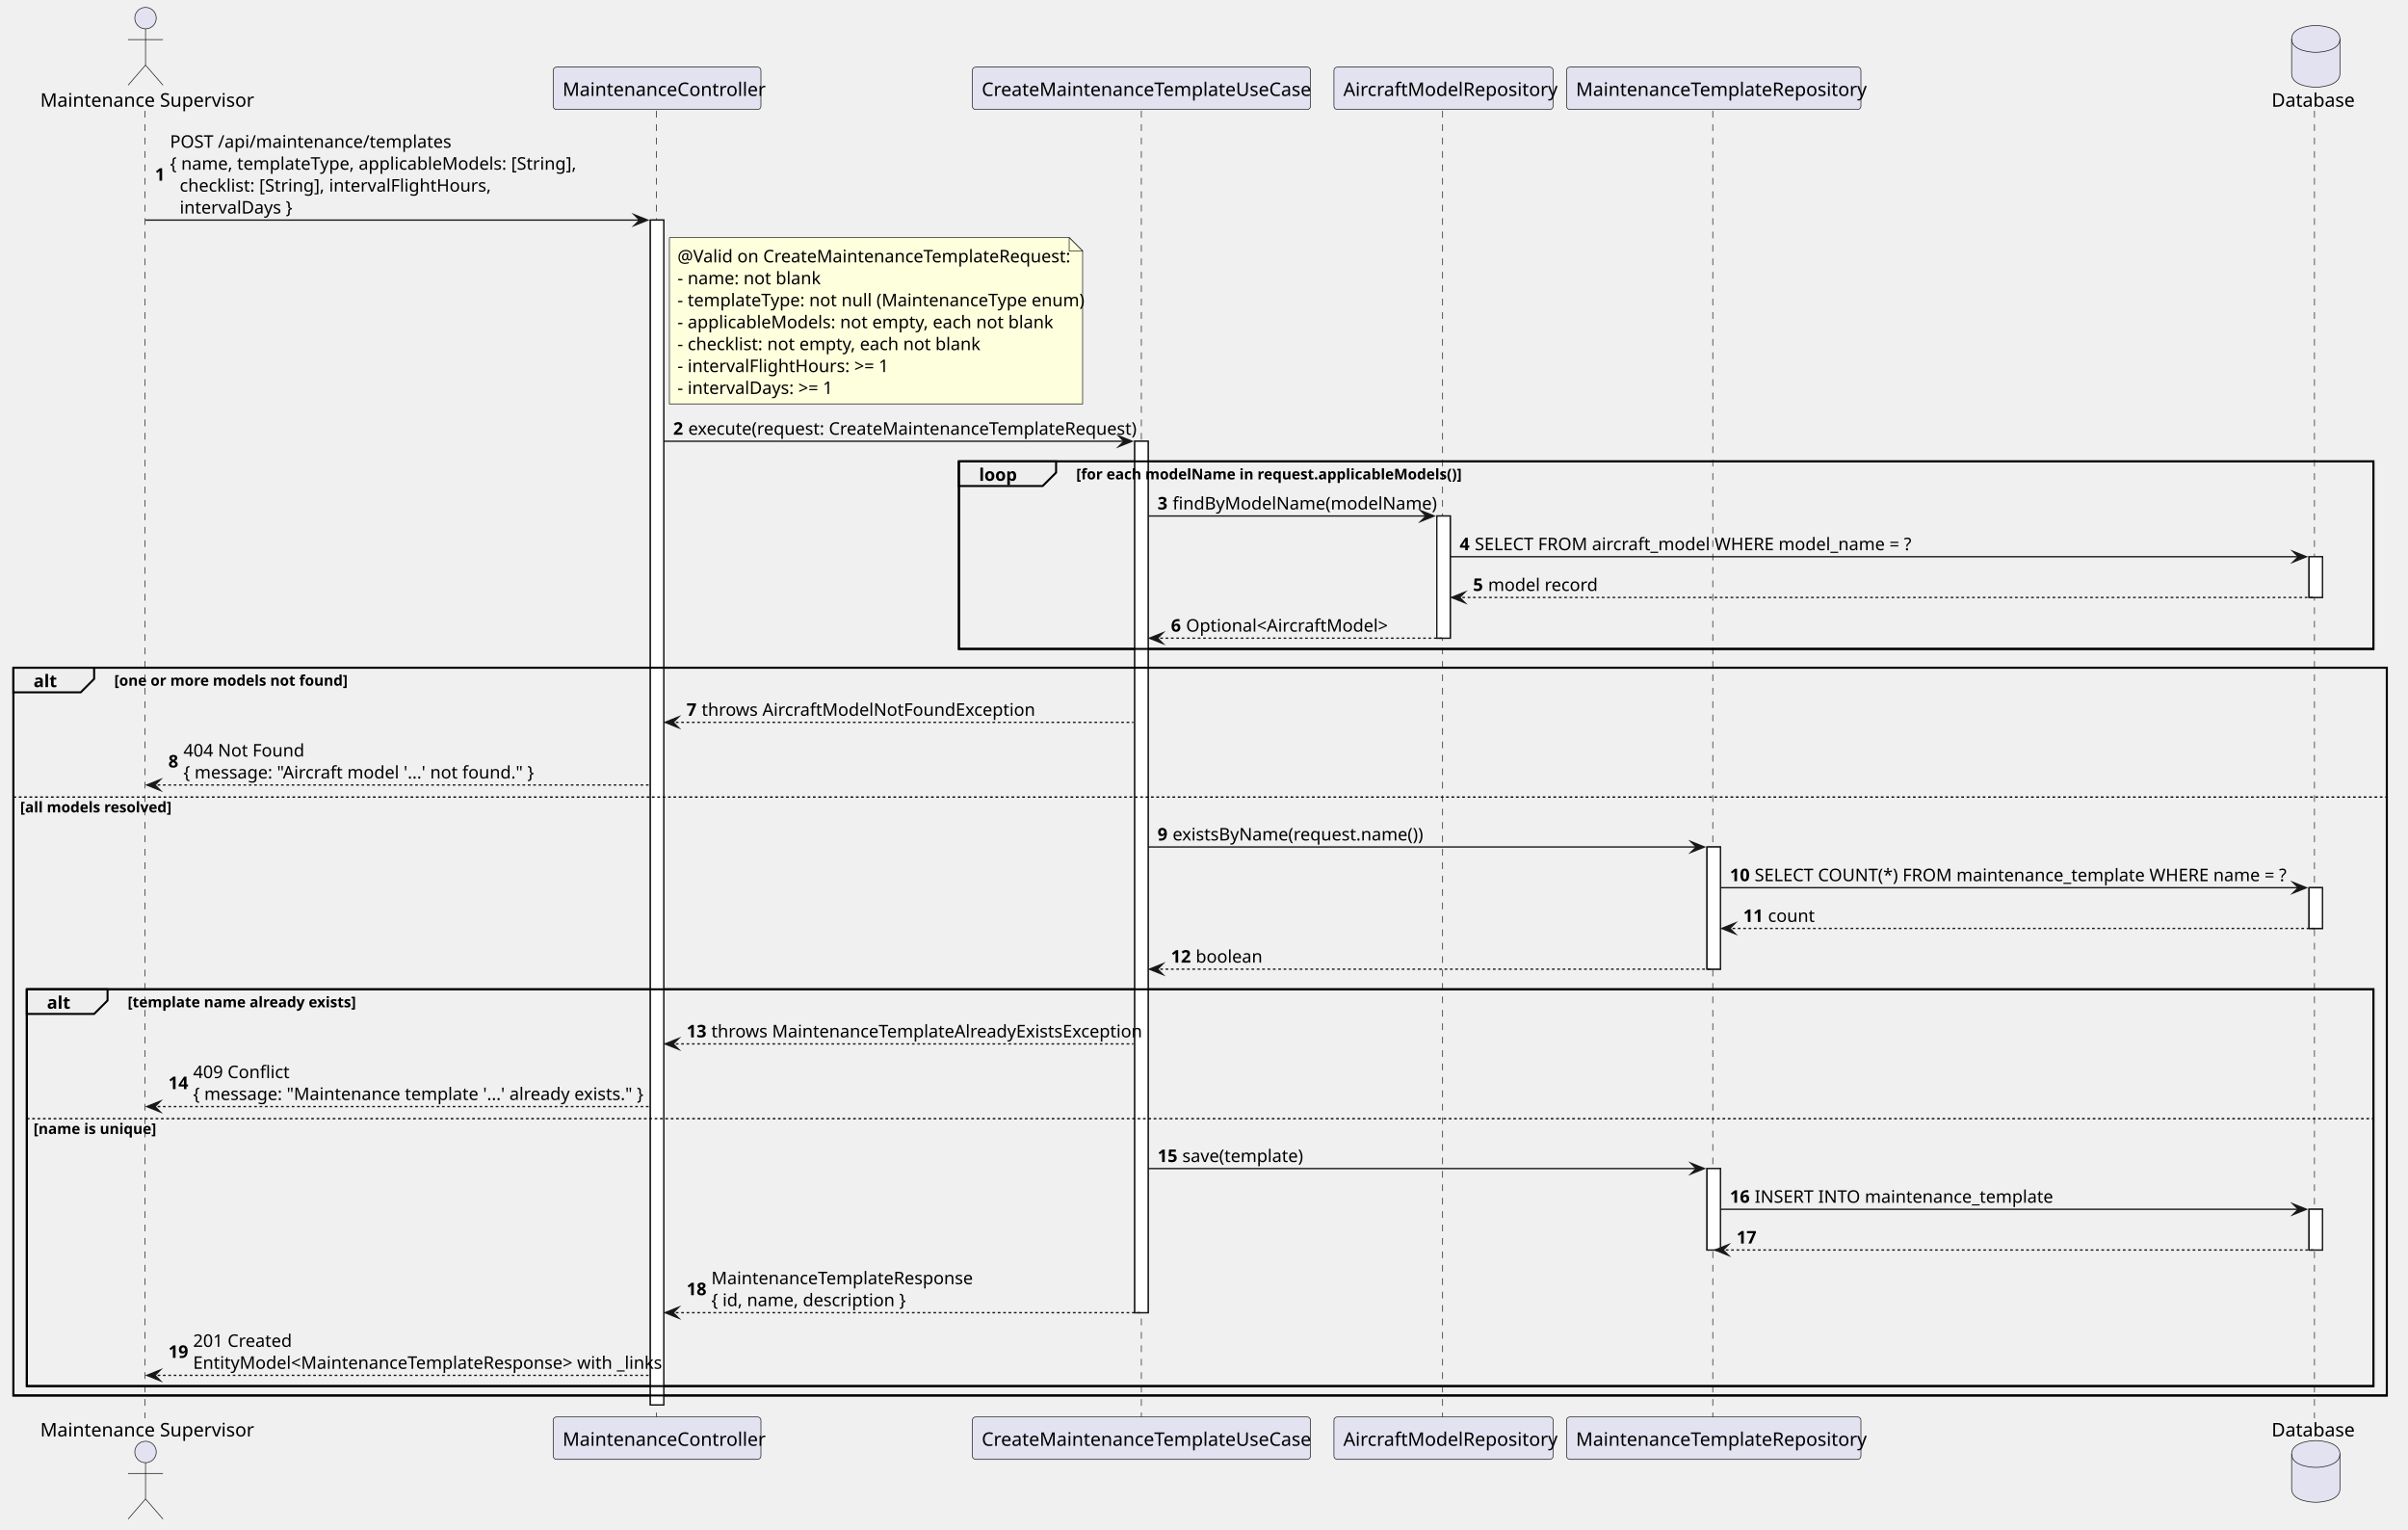
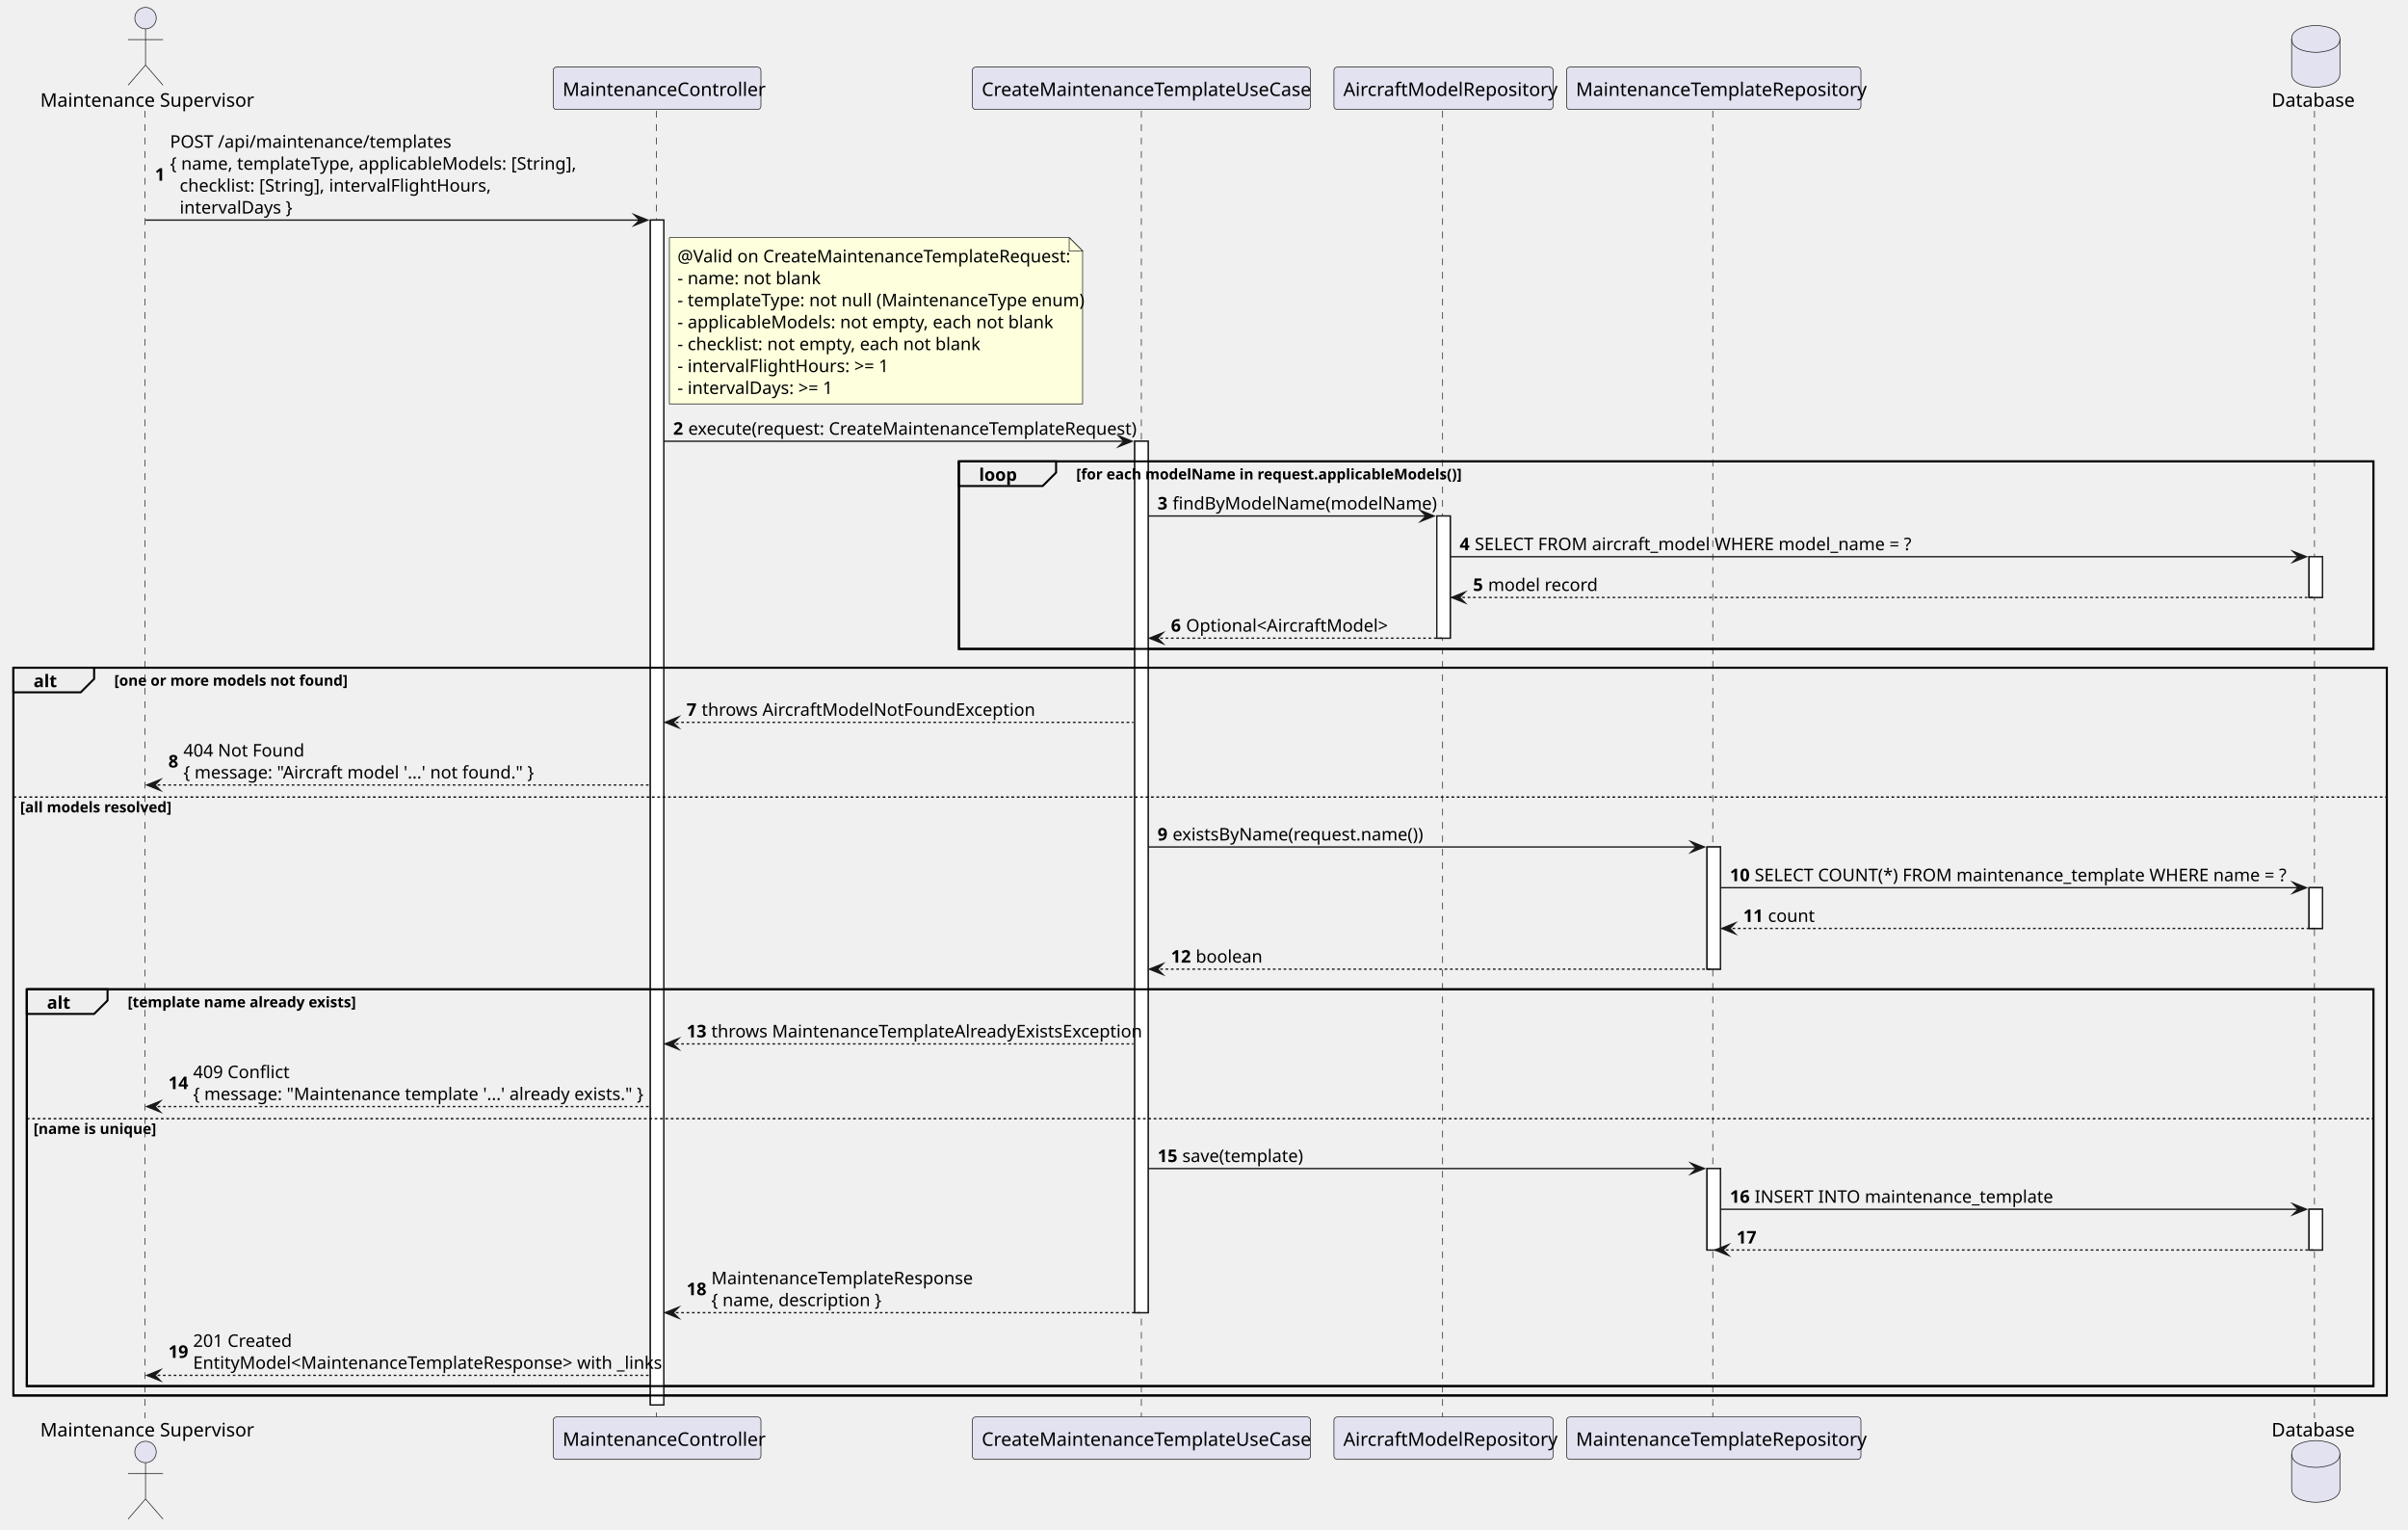
<svg xmlns="http://www.w3.org/2000/svg" contentStyleType="text/css" data-diagram-type="SEQUENCE" height="1140px" preserveAspectRatio="none" style="width:1795px;height:1140px;background:#FFFFFF;" version="1.1" viewBox="0 0 1795 1140" width="1795px" zoomAndPan="magnify">
  <defs />
  <g>
    <g>
      <rect fill="#FFFFFF" height="882.922" style="stroke:#181818;stroke-width:1;" width="10" x="484.794" y="164.016" />
    </g>
    <g>
      <rect fill="#FFFFFF" height="649.406" style="stroke:#181818;stroke-width:1;" width="10" x="845.867" y="328.828" />
    </g>
    <g>
      <rect fill="#FFFFFF" height="91.055" style="stroke:#181818;stroke-width:1;" width="10" x="1071.055" y="384.531" />
    </g>
    <g>
      <rect fill="#FFFFFF" height="91.055" style="stroke:#181818;stroke-width:1;" width="10" x="1272.468" y="631.18" />
    </g>
    <g>
      <rect fill="#FFFFFF" height="60.703" style="stroke:#181818;stroke-width:1;" width="10" x="1272.468" y="870.828" />
    </g>
    <g>
      <rect fill="#FFFFFF" height="30.352" style="stroke:#181818;stroke-width:1;" width="10" x="1721.246" y="414.883" />
    </g>
    <g>
      <rect fill="#FFFFFF" height="30.352" style="stroke:#181818;stroke-width:1;" width="10" x="1721.246" y="661.531" />
    </g>
    <g>
      <rect fill="#FFFFFF" height="30.352" style="stroke:#181818;stroke-width:1;" width="10" x="1721.246" y="901.18" />
    </g>
    <rect fill="none" height="139.758" style="stroke:#000000;stroke-width:1.5;" width="1054.406" x="714.805" y="343.828" />
    <rect fill="none" height="542.352" style="stroke:#000000;stroke-width:1.5;" width="1769.211" x="10" y="497.586" />
    <rect fill="none" height="295.703" style="stroke:#000000;stroke-width:1.5;" width="1749.211" x="20" y="737.234" />
    <g class="participant-lifeline" data-entity-uid="part1" data-qualified-name="MS" data-source-line="2" id="part1-lifeline">
      <g>
        <rect fill="#000000" fill-opacity="0" height="974.328" width="8" x="104.486" y="82.609" />
        <line style="stroke:#181818;stroke-width:0.5;stroke-dasharray:5,5;" x1="108" x2="108" y1="82.609" y2="1056.938" />
      </g>
    </g>
    <g class="participant-lifeline" data-entity-uid="part2" data-qualified-name="Ctrl" data-source-line="3" id="part2-lifeline">
      <g>
        <rect fill="#000000" fill-opacity="0" height="974.328" width="8" x="485.794" y="82.609" />
        <line style="stroke:#181818;stroke-width:0.5;stroke-dasharray:5,5;" x1="489.367" x2="489.367" y1="82.609" y2="1056.938" />
      </g>
    </g>
    <g class="participant-lifeline" data-entity-uid="part3" data-qualified-name="UC" data-source-line="4" id="part3-lifeline">
      <g>
        <rect fill="#000000" fill-opacity="0" height="974.328" width="8" x="846.867" y="82.609" />
        <line style="stroke:#181818;stroke-width:0.5;stroke-dasharray:5,5;" x1="850.805" x2="850.805" y1="82.609" y2="1056.938" />
      </g>
    </g>
    <g class="participant-lifeline" data-entity-uid="part4" data-qualified-name="ModelRepo" data-source-line="5" id="part4-lifeline">
      <g>
        <rect fill="#000000" fill-opacity="0" height="974.328" width="8" x="1072.055" y="82.609" />
        <line style="stroke:#181818;stroke-width:0.5;stroke-dasharray:5,5;" x1="1075.362" x2="1075.362" y1="82.609" y2="1056.938" />
      </g>
    </g>
    <g class="participant-lifeline" data-entity-uid="part5" data-qualified-name="Repo" data-source-line="6" id="part5-lifeline">
      <g>
        <rect fill="#000000" fill-opacity="0" height="974.328" width="8" x="1273.468" y="82.609" />
        <line style="stroke:#181818;stroke-width:0.5;stroke-dasharray:5,5;" x1="1276.748" x2="1276.748" y1="82.609" y2="1056.938" />
      </g>
    </g>
    <g class="participant-lifeline" data-entity-uid="part6" data-qualified-name="DB" data-source-line="7" id="part6-lifeline">
      <g>
        <rect fill="#000000" fill-opacity="0" height="974.328" width="8" x="1722.246" y="82.609" />
        <line style="stroke:#181818;stroke-width:0.5;stroke-dasharray:5,5;" x1="1725.28" x2="1725.28" y1="82.609" y2="1056.938" />
      </g>
    </g>
    <g class="participant participant-head" data-entity-uid="part1" data-qualified-name="MS" data-source-line="2" id="part1-head">
      <text fill="#000000" font-family="sans-serif" font-size="14" lengthAdjust="spacing" textLength="150.972" x="30" y="79.533">Maintenance Supervisor</text>
      <ellipse cx="108.486" cy="13.5" fill="#E2E2F0" rx="8" ry="8" style="stroke:#181818;stroke-width:0.5;" />
      <path d="M108.486,21.5 L108.486,48.5 M95.486,29.5 L121.486,29.5 M108.486,48.5 L95.486,63.5 M108.486,48.5 L121.486,63.5" fill="none" style="stroke:#181818;stroke-width:0.5;" />
    </g>
    <g class="participant participant-tail" data-entity-uid="part1" data-qualified-name="MS" data-source-line="2" id="part1-tail">
      <text fill="#000000" font-family="sans-serif" font-size="14" lengthAdjust="spacing" textLength="150.972" x="30" y="1070.471">Maintenance Supervisor</text>
      <ellipse cx="108.486" cy="1082.047" fill="#E2E2F0" rx="8" ry="8" style="stroke:#181818;stroke-width:0.5;" />
      <path d="M108.486,1090.047 L108.486,1117.047 M95.486,1098.047 L121.486,1098.047 M108.486,1117.047 L95.486,1132.047 M108.486,1117.047 L121.486,1132.047" fill="none" style="stroke:#181818;stroke-width:0.5;" />
    </g>
    <g class="participant participant-head" data-entity-uid="part2" data-qualified-name="Ctrl" data-source-line="3" id="part2-head">
      <rect fill="#E2E2F0" height="31.609" rx="2.5" ry="2.5" style="stroke:#181818;stroke-width:0.5;" width="154.855" x="412.367" y="50" />
      <text fill="#000000" font-family="sans-serif" font-size="14" lengthAdjust="spacing" textLength="140.855" x="419.367" y="71.533">MaintenanceController</text>
    </g>
    <g class="participant participant-tail" data-entity-uid="part2" data-qualified-name="Ctrl" data-source-line="3" id="part2-tail">
      <rect fill="#E2E2F0" height="31.609" rx="2.5" ry="2.5" style="stroke:#181818;stroke-width:0.5;" width="154.855" x="412.367" y="1055.938" />
      <text fill="#000000" font-family="sans-serif" font-size="14" lengthAdjust="spacing" textLength="140.855" x="419.367" y="1077.471">MaintenanceController</text>
    </g>
    <g class="participant participant-head" data-entity-uid="part3" data-qualified-name="UC" data-source-line="4" id="part3-head">
      <rect fill="#E2E2F0" height="31.609" rx="2.5" ry="2.5" style="stroke:#181818;stroke-width:0.5;" width="252.123" x="724.805" y="50" />
      <text fill="#000000" font-family="sans-serif" font-size="14" lengthAdjust="spacing" textLength="238.123" x="731.805" y="71.533">CreateMaintenanceTemplateUseCase</text>
    </g>
    <g class="participant participant-tail" data-entity-uid="part3" data-qualified-name="UC" data-source-line="4" id="part3-tail">
      <rect fill="#E2E2F0" height="31.609" rx="2.5" ry="2.5" style="stroke:#181818;stroke-width:0.5;" width="252.123" x="724.805" y="1055.938" />
      <text fill="#000000" font-family="sans-serif" font-size="14" lengthAdjust="spacing" textLength="238.123" x="731.805" y="1077.471">CreateMaintenanceTemplateUseCase</text>
    </g>
    <g class="participant participant-head" data-entity-uid="part4" data-qualified-name="ModelRepo" data-source-line="5" id="part4-head">
      <rect fill="#E2E2F0" height="31.609" rx="2.5" ry="2.5" style="stroke:#181818;stroke-width:0.5;" width="163.386" x="994.362" y="50" />
      <text fill="#000000" font-family="sans-serif" font-size="14" lengthAdjust="spacing" textLength="149.386" x="1001.362" y="71.533">AircraftModelRepository</text>
    </g>
    <g class="participant participant-tail" data-entity-uid="part4" data-qualified-name="ModelRepo" data-source-line="5" id="part4-tail">
      <rect fill="#E2E2F0" height="31.609" rx="2.5" ry="2.5" style="stroke:#181818;stroke-width:0.5;" width="163.386" x="994.362" y="1055.938" />
      <text fill="#000000" font-family="sans-serif" font-size="14" lengthAdjust="spacing" textLength="149.386" x="1001.362" y="1077.471">AircraftModelRepository</text>
    </g>
    <g class="participant participant-head" data-entity-uid="part5" data-qualified-name="Repo" data-source-line="6" id="part5-head">
      <rect fill="#E2E2F0" height="31.609" rx="2.5" ry="2.5" style="stroke:#181818;stroke-width:0.5;" width="219.44" x="1167.748" y="50" />
      <text fill="#000000" font-family="sans-serif" font-size="14" lengthAdjust="spacing" textLength="205.44" x="1174.748" y="71.533">MaintenanceTemplateRepository</text>
    </g>
    <g class="participant participant-tail" data-entity-uid="part5" data-qualified-name="Repo" data-source-line="6" id="part5-tail">
      <rect fill="#E2E2F0" height="31.609" rx="2.5" ry="2.5" style="stroke:#181818;stroke-width:0.5;" width="219.44" x="1167.748" y="1055.938" />
      <text fill="#000000" font-family="sans-serif" font-size="14" lengthAdjust="spacing" textLength="205.44" x="1174.748" y="1077.471">MaintenanceTemplateRepository</text>
    </g>
    <g class="participant participant-head" data-entity-uid="part6" data-qualified-name="DB" data-source-line="7" id="part6-head">
      <text fill="#000000" font-family="sans-serif" font-size="14" lengthAdjust="spacing" textLength="59.931" x="1693.28" y="79.533">Database</text>
      <path d="M1708.246,29 C1708.246,19 1726.246,19 1726.246,19 C1726.246,19 1744.246,19 1744.246,29 L1744.246,55 C1744.246,65 1726.246,65 1726.246,65 C1726.246,65 1708.246,65 1708.246,55 L1708.246,29" fill="#E2E2F0" style="stroke:#181818;stroke-width:0.5;" />
      <path d="M1708.246,29 C1708.246,39 1726.246,39 1726.246,39 C1726.246,39 1744.246,39 1744.246,29" fill="none" style="stroke:#181818;stroke-width:0.5;" />
    </g>
    <g class="participant participant-tail" data-entity-uid="part6" data-qualified-name="DB" data-source-line="7" id="part6-tail">
      <text fill="#000000" font-family="sans-serif" font-size="14" lengthAdjust="spacing" textLength="59.931" x="1693.28" y="1070.471">Database</text>
      <path d="M1708.246,1083.547 C1708.246,1073.547 1726.246,1073.547 1726.246,1073.547 C1726.246,1073.547 1744.246,1073.547 1744.246,1083.547 L1744.246,1109.547 C1744.246,1119.547 1726.246,1119.547 1726.246,1119.547 C1726.246,1119.547 1708.246,1119.547 1708.246,1109.547 L1708.246,1083.547" fill="#E2E2F0" style="stroke:#181818;stroke-width:0.5;" />
      <path d="M1708.246,1083.547 C1708.246,1093.547 1726.246,1093.547 1726.246,1093.547 C1726.246,1093.547 1744.246,1093.547 1744.246,1083.547" fill="none" style="stroke:#181818;stroke-width:0.5;" />
    </g>
    <g>
      <rect fill="#FFFFFF" height="882.922" style="stroke:#181818;stroke-width:1;" width="10" x="484.794" y="164.016" />
    </g>
    <g>
      <rect fill="#FFFFFF" height="649.406" style="stroke:#181818;stroke-width:1;" width="10" x="845.867" y="328.828" />
    </g>
    <g>
      <rect fill="#FFFFFF" height="91.055" style="stroke:#181818;stroke-width:1;" width="10" x="1071.055" y="384.531" />
    </g>
    <g>
      <rect fill="#FFFFFF" height="91.055" style="stroke:#181818;stroke-width:1;" width="10" x="1272.468" y="631.18" />
    </g>
    <g>
      <rect fill="#FFFFFF" height="60.703" style="stroke:#181818;stroke-width:1;" width="10" x="1272.468" y="870.828" />
    </g>
    <g>
      <rect fill="#FFFFFF" height="30.352" style="stroke:#181818;stroke-width:1;" width="10" x="1721.246" y="414.883" />
    </g>
    <g>
      <rect fill="#FFFFFF" height="30.352" style="stroke:#181818;stroke-width:1;" width="10" x="1721.246" y="661.531" />
    </g>
    <g>
      <rect fill="#FFFFFF" height="30.352" style="stroke:#181818;stroke-width:1;" width="10" x="1721.246" y="901.18" />
    </g>
    <g class="message" data-entity-1="part1" data-entity-2="part2" data-source-line="9" id="msg1">
      <polygon fill="#181818" points="472.794,160.016,482.794,164.016,472.794,168.016,476.794,164.016" style="stroke:#181818;stroke-width:1;stroke-linejoin:miter;stroke-miterlimit:10;" />
      <line style="stroke:#181818;stroke-width:1;" x1="108.486" x2="478.794" y1="164.016" y2="164.016" />
      <text fill="#000000" font-family="sans-serif" font-size="13" font-weight="700" lengthAdjust="spacing" textLength="7.23" x="115.486" y="134.632">1</text>
      <text fill="#000000" font-family="sans-serif" font-size="13" lengthAdjust="spacing" textLength="197.99" x="126.716" y="110.105">POST /api/maintenance/templates</text>
      <text fill="#000000" font-family="sans-serif" font-size="13" lengthAdjust="spacing" textLength="286.152" x="126.716" y="126.456">{ name, templateType, applicableModels: [String],</text>
      <text fill="#000000" font-family="sans-serif" font-size="13" lengthAdjust="spacing" textLength="217.464" x="133.94" y="142.808">checklist: [String], intervalFlightHours,</text>
      <text fill="#000000" font-family="sans-serif" font-size="13" lengthAdjust="spacing" textLength="79.479" x="133.94" y="159.159">intervalDays }</text>
    </g>
    <path d="M499,177.016 L499,301.016 L807,301.016 L807,187.016 L797,177.016 L499,177.016" fill="#FEFFDD" style="stroke:#181818;stroke-width:0.5;" />
    <path d="M797,177.016 L797,187.016 L807,187.016 L797,177.016" fill="#FEFFDD" style="stroke:#181818;stroke-width:0.5;" />
    <text fill="#000000" font-family="sans-serif" font-size="13" lengthAdjust="spacing" textLength="283.467" x="505" y="195.511">@Valid on CreateMaintenanceTemplateRequest:</text>
    <text fill="#000000" font-family="sans-serif" font-size="13" lengthAdjust="spacing" textLength="100.445" x="505" y="211.862">- name: not blank</text>
    <text fill="#000000" font-family="sans-serif" font-size="13" lengthAdjust="spacing" textLength="287.587" x="505" y="228.214">- templateType: not null (MaintenanceType enum)</text>
    <text fill="#000000" font-family="sans-serif" font-size="13" lengthAdjust="spacing" textLength="264.488" x="505" y="244.565">- applicableModels: not empty, each not blank</text>
    <text fill="#000000" font-family="sans-serif" font-size="13" lengthAdjust="spacing" textLength="213.884" x="505" y="260.917">- checklist: not empty, each not blank</text>
    <text fill="#000000" font-family="sans-serif" font-size="13" lengthAdjust="spacing" textLength="149.564" x="505" y="277.269">- intervalFlightHours: &gt;= 1</text>
    <text fill="#000000" font-family="sans-serif" font-size="13" lengthAdjust="spacing" textLength="112.715" x="505" y="293.62">- intervalDays: &gt;= 1</text>
    <g class="message" data-entity-1="part2" data-entity-2="part3" data-source-line="22" id="msg2">
      <polygon fill="#181818" points="833.867,324.828,843.867,328.828,833.867,332.828,837.867,328.828" style="stroke:#181818;stroke-width:1;stroke-linejoin:miter;stroke-miterlimit:10;" />
      <line style="stroke:#181818;stroke-width:1;" x1="494.794" x2="839.867" y1="328.828" y2="328.828" />
      <text fill="#000000" font-family="sans-serif" font-size="13" font-weight="700" lengthAdjust="spacing" textLength="7.23" x="501.794" y="323.972">2</text>
      <text fill="#000000" font-family="sans-serif" font-size="13" lengthAdjust="spacing" textLength="320.842" x="513.024" y="323.972">execute(request: CreateMaintenanceTemplateRequest)</text>
    </g>
    <path d="M714.805,343.828 L787.24,343.828 L787.24,352.18 L777.24,362.18 L714.805,362.18 L714.805,343.828" fill="#EEEEEE" style="stroke:#000000;stroke-width:1.5;" />
    <rect fill="none" height="139.758" style="stroke:#000000;stroke-width:1.5;" width="1054.406" x="714.805" y="343.828" />
    <text fill="#000000" font-family="sans-serif" font-size="13" font-weight="700" lengthAdjust="spacing" textLength="27.435" x="729.805" y="358.323">loop</text>
    <text fill="#000000" font-family="sans-serif" font-size="11" font-weight="700" lengthAdjust="spacing" textLength="273.222" x="802.24" y="357.247">[for each modelName in request.applicableModels()]</text>
    <g class="message" data-entity-1="part3" data-entity-2="part4" data-source-line="26" id="msg3">
      <polygon fill="#181818" points="1059.055,380.531,1069.055,384.531,1059.055,388.531,1063.055,384.531" style="stroke:#181818;stroke-width:1;stroke-linejoin:miter;stroke-miterlimit:10;" />
      <line style="stroke:#181818;stroke-width:1;" x1="855.867" x2="1065.055" y1="384.531" y2="384.531" />
      <text fill="#000000" font-family="sans-serif" font-size="13" font-weight="700" lengthAdjust="spacing" textLength="7.23" x="862.867" y="379.675">3</text>
      <text fill="#000000" font-family="sans-serif" font-size="13" lengthAdjust="spacing" textLength="184.958" x="874.097" y="379.675">findByModelName(modelName)</text>
    </g>
    <g class="message" data-entity-1="part4" data-entity-2="part6" data-source-line="28" id="msg4">
      <polygon fill="#181818" points="1709.246,410.883,1719.246,414.883,1709.246,418.883,1713.246,414.883" style="stroke:#181818;stroke-width:1;stroke-linejoin:miter;stroke-miterlimit:10;" />
      <line style="stroke:#181818;stroke-width:1;" x1="1081.055" x2="1715.246" y1="414.883" y2="414.883" />
      <text fill="#000000" font-family="sans-serif" font-size="13" font-weight="700" lengthAdjust="spacing" textLength="7.23" x="1088.055" y="410.026">4</text>
      <text fill="#000000" font-family="sans-serif" font-size="13" lengthAdjust="spacing" textLength="331.246" x="1099.285" y="410.026">SELECT FROM aircraft_model WHERE model_name = ?</text>
    </g>
    <g class="message" data-entity-1="part6" data-entity-2="part4" data-source-line="30" id="msg5">
      <polygon fill="#181818" points="1092.055,441.234,1082.055,445.234,1092.055,449.234,1088.055,445.234" style="stroke:#181818;stroke-width:1;stroke-linejoin:miter;stroke-miterlimit:10;" />
      <line style="stroke:#181818;stroke-width:1;stroke-dasharray:2,2;" x1="1086.055" x2="1725.246" y1="445.234" y2="445.234" />
      <text fill="#000000" font-family="sans-serif" font-size="13" font-weight="700" lengthAdjust="spacing" textLength="7.23" x="1098.055" y="440.378">5</text>
      <text fill="#000000" font-family="sans-serif" font-size="13" lengthAdjust="spacing" textLength="75.867" x="1109.285" y="440.378">model record</text>
    </g>
    <g class="message" data-entity-1="part4" data-entity-2="part3" data-source-line="32" id="msg6">
      <polygon fill="#181818" points="866.867,471.586,856.867,475.586,866.867,479.586,862.867,475.586" style="stroke:#181818;stroke-width:1;stroke-linejoin:miter;stroke-miterlimit:10;" />
      <line style="stroke:#181818;stroke-width:1;stroke-dasharray:2,2;" x1="860.867" x2="1075.055" y1="475.586" y2="475.586" />
      <text fill="#000000" font-family="sans-serif" font-size="13" font-weight="700" lengthAdjust="spacing" textLength="7.23" x="872.867" y="470.729">6</text>
      <text fill="#000000" font-family="sans-serif" font-size="13" lengthAdjust="spacing" textLength="140.182" x="884.097" y="470.729">Optional&lt;AircraftModel&gt;</text>
    </g>
    <path d="M10,497.586 L70.171,497.586 L70.171,505.938 L60.171,515.938 L10,515.938 L10,497.586" fill="#EEEEEE" style="stroke:#000000;stroke-width:1.5;" />
    <rect fill="none" height="542.352" style="stroke:#000000;stroke-width:1.5;" width="1769.211" x="10" y="497.586" />
    <text fill="#000000" font-family="sans-serif" font-size="13" font-weight="700" lengthAdjust="spacing" textLength="15.171" x="25" y="512.081">alt</text>
    <text fill="#000000" font-family="sans-serif" font-size="11" font-weight="700" lengthAdjust="spacing" textLength="166.214" x="85.171" y="511.005">[one or more models not found]</text>
    <g class="message" data-entity-1="part3" data-entity-2="part2" data-source-line="37" id="msg7">
      <polygon fill="#181818" points="505.794,534.289,495.794,538.289,505.794,542.289,501.794,538.289" style="stroke:#181818;stroke-width:1;stroke-linejoin:miter;stroke-miterlimit:10;" />
      <line style="stroke:#181818;stroke-width:1;stroke-dasharray:2,2;" x1="499.794" x2="844.867" y1="538.289" y2="538.289" />
      <text fill="#000000" font-family="sans-serif" font-size="13" font-weight="700" lengthAdjust="spacing" textLength="7.23" x="511.794" y="533.433">7</text>
      <text fill="#000000" font-family="sans-serif" font-size="13" lengthAdjust="spacing" textLength="232.661" x="523.024" y="533.433">throws AircraftModelNotFoundException</text>
    </g>
    <g class="message" data-entity-1="part2" data-entity-2="part1" data-source-line="38" id="msg8">
      <polygon fill="#181818" points="119.486,580.992,109.486,584.992,119.486,588.992,115.486,584.992" style="stroke:#181818;stroke-width:1;stroke-linejoin:miter;stroke-miterlimit:10;" />
      <line style="stroke:#181818;stroke-width:1;stroke-dasharray:2,2;" x1="113.486" x2="483.794" y1="584.992" y2="584.992" />
      <text fill="#000000" font-family="sans-serif" font-size="13" font-weight="700" lengthAdjust="spacing" textLength="7.23" x="125.486" y="571.96">8</text>
      <text fill="#000000" font-family="sans-serif" font-size="13" lengthAdjust="spacing" textLength="86.004" x="136.716" y="563.784">404 Not Found</text>
      <text fill="#000000" font-family="sans-serif" font-size="13" lengthAdjust="spacing" textLength="246.149" x="136.716" y="580.136">{ message: "Aircraft model '...' not found." }</text>
    </g>
    <line style="stroke:#000000;stroke-width:1;stroke-dasharray:2,2;" x1="10" x2="1779.211" y1="593.992" y2="593.992" />
    <text fill="#000000" font-family="sans-serif" font-size="11" font-weight="700" lengthAdjust="spacing" textLength="109.425" x="15" y="605.411">[all models resolved]</text>
    <g class="message" data-entity-1="part3" data-entity-2="part5" data-source-line="40" id="msg9">
      <polygon fill="#181818" points="1260.468,627.18,1270.468,631.18,1260.468,635.18,1264.468,631.18" style="stroke:#181818;stroke-width:1;stroke-linejoin:miter;stroke-miterlimit:10;" />
      <line style="stroke:#181818;stroke-width:1;" x1="855.867" x2="1266.468" y1="631.18" y2="631.18" />
      <text fill="#000000" font-family="sans-serif" font-size="13" font-weight="700" lengthAdjust="spacing" textLength="7.23" x="862.867" y="626.323">9</text>
      <text fill="#000000" font-family="sans-serif" font-size="13" lengthAdjust="spacing" textLength="179.886" x="874.097" y="626.323">existsByName(request.name())</text>
    </g>
    <g class="message" data-entity-1="part5" data-entity-2="part6" data-source-line="42" id="msg10">
      <polygon fill="#181818" points="1709.246,657.531,1719.246,661.531,1709.246,665.531,1713.246,661.531" style="stroke:#181818;stroke-width:1;stroke-linejoin:miter;stroke-miterlimit:10;" />
      <line style="stroke:#181818;stroke-width:1;" x1="1282.468" x2="1715.246" y1="661.531" y2="661.531" />
      <text fill="#000000" font-family="sans-serif" font-size="13" font-weight="700" lengthAdjust="spacing" textLength="14.46" x="1289.468" y="656.675">10</text>
      <text fill="#000000" font-family="sans-serif" font-size="13" lengthAdjust="spacing" textLength="401.318" x="1307.928" y="656.675">SELECT COUNT(*) FROM maintenance_template WHERE name = ?</text>
    </g>
    <g class="message" data-entity-1="part6" data-entity-2="part5" data-source-line="44" id="msg11">
      <polygon fill="#181818" points="1293.468,687.883,1283.468,691.883,1293.468,695.883,1289.468,691.883" style="stroke:#181818;stroke-width:1;stroke-linejoin:miter;stroke-miterlimit:10;" />
      <line style="stroke:#181818;stroke-width:1;stroke-dasharray:2,2;" x1="1287.468" x2="1725.246" y1="691.883" y2="691.883" />
      <text fill="#000000" font-family="sans-serif" font-size="13" font-weight="700" lengthAdjust="spacing" textLength="14.46" x="1299.468" y="687.026">11</text>
      <text fill="#000000" font-family="sans-serif" font-size="13" lengthAdjust="spacing" textLength="31.802" x="1317.928" y="687.026">count</text>
    </g>
    <g class="message" data-entity-1="part5" data-entity-2="part3" data-source-line="46" id="msg12">
      <polygon fill="#181818" points="866.867,718.234,856.867,722.234,866.867,726.234,862.867,722.234" style="stroke:#181818;stroke-width:1;stroke-linejoin:miter;stroke-miterlimit:10;" />
      <line style="stroke:#181818;stroke-width:1;stroke-dasharray:2,2;" x1="860.867" x2="1276.468" y1="722.234" y2="722.234" />
      <text fill="#000000" font-family="sans-serif" font-size="13" font-weight="700" lengthAdjust="spacing" textLength="14.46" x="872.867" y="717.378">12</text>
      <text fill="#000000" font-family="sans-serif" font-size="13" lengthAdjust="spacing" textLength="46.268" x="891.327" y="717.378">boolean</text>
    </g>
    <path d="M20,737.234 L80.171,737.234 L80.171,745.586 L70.171,755.586 L20,755.586 L20,737.234" fill="#EEEEEE" style="stroke:#000000;stroke-width:1.5;" />
    <rect fill="none" height="295.703" style="stroke:#000000;stroke-width:1.5;" width="1749.211" x="20" y="737.234" />
    <text fill="#000000" font-family="sans-serif" font-size="13" font-weight="700" lengthAdjust="spacing" textLength="15.171" x="35" y="751.73">alt</text>
    <text fill="#000000" font-family="sans-serif" font-size="11" font-weight="700" lengthAdjust="spacing" textLength="160.182" x="95.171" y="750.653">[template name already exists]</text>
    <g class="message" data-entity-1="part3" data-entity-2="part2" data-source-line="50" id="msg13">
      <polygon fill="#181818" points="505.794,773.938,495.794,777.938,505.794,781.938,501.794,777.938" style="stroke:#181818;stroke-width:1;stroke-linejoin:miter;stroke-miterlimit:10;" />
      <line style="stroke:#181818;stroke-width:1;stroke-dasharray:2,2;" x1="499.794" x2="844.867" y1="777.938" y2="777.938" />
      <text fill="#000000" font-family="sans-serif" font-size="13" font-weight="700" lengthAdjust="spacing" textLength="14.46" x="511.794" y="773.081">13</text>
      <text fill="#000000" font-family="sans-serif" font-size="13" lengthAdjust="spacing" textLength="306.37" x="530.254" y="773.081">throws MaintenanceTemplateAlreadyExistsException</text>
    </g>
    <g class="message" data-entity-1="part2" data-entity-2="part1" data-source-line="51" id="msg14">
      <polygon fill="#181818" points="119.486,820.641,109.486,824.641,119.486,828.641,115.486,824.641" style="stroke:#181818;stroke-width:1;stroke-linejoin:miter;stroke-miterlimit:10;" />
      <line style="stroke:#181818;stroke-width:1;stroke-dasharray:2,2;" x1="113.486" x2="483.794" y1="824.641" y2="824.641" />
      <text fill="#000000" font-family="sans-serif" font-size="13" font-weight="700" lengthAdjust="spacing" textLength="14.46" x="125.486" y="811.608">14</text>
      <text fill="#000000" font-family="sans-serif" font-size="13" lengthAdjust="spacing" textLength="68.65" x="143.946" y="803.433">409 Conflict</text>
      <text fill="#000000" font-family="sans-serif" font-size="13" lengthAdjust="spacing" textLength="319.135" x="143.946" y="819.784">{ message: "Maintenance template '...' already exists." }</text>
    </g>
    <line style="stroke:#000000;stroke-width:1;stroke-dasharray:2,2;" x1="20" x2="1769.211" y1="833.641" y2="833.641" />
    <text fill="#000000" font-family="sans-serif" font-size="11" font-weight="700" lengthAdjust="spacing" textLength="87.398" x="25" y="845.06">[name is unique]</text>
    <g class="message" data-entity-1="part3" data-entity-2="part5" data-source-line="53" id="msg15">
      <polygon fill="#181818" points="1260.468,866.828,1270.468,870.828,1260.468,874.828,1264.468,870.828" style="stroke:#181818;stroke-width:1;stroke-linejoin:miter;stroke-miterlimit:10;" />
      <line style="stroke:#181818;stroke-width:1;" x1="855.867" x2="1266.468" y1="870.828" y2="870.828" />
      <text fill="#000000" font-family="sans-serif" font-size="13" font-weight="700" lengthAdjust="spacing" textLength="14.46" x="862.867" y="865.972">15</text>
      <text fill="#000000" font-family="sans-serif" font-size="13" lengthAdjust="spacing" textLength="85.979" x="881.327" y="865.972">save(template)</text>
    </g>
    <g class="message" data-entity-1="part5" data-entity-2="part6" data-source-line="55" id="msg16">
      <polygon fill="#181818" points="1709.246,897.18,1719.246,901.18,1709.246,905.18,1713.246,901.18" style="stroke:#181818;stroke-width:1;stroke-linejoin:miter;stroke-miterlimit:10;" />
      <line style="stroke:#181818;stroke-width:1;" x1="1282.468" x2="1715.246" y1="901.18" y2="901.18" />
      <text fill="#000000" font-family="sans-serif" font-size="13" font-weight="700" lengthAdjust="spacing" textLength="14.46" x="1289.468" y="896.323">16</text>
      <text fill="#000000" font-family="sans-serif" font-size="13" lengthAdjust="spacing" textLength="217.477" x="1307.928" y="896.323">INSERT INTO maintenance_template</text>
    </g>
    <g class="message" data-entity-1="part6" data-entity-2="part5" data-source-line="57" id="msg17">
      <polygon fill="#181818" points="1288.468,927.531,1278.468,931.531,1288.468,935.531,1284.468,931.531" style="stroke:#181818;stroke-width:1;stroke-linejoin:miter;stroke-miterlimit:10;" />
      <line style="stroke:#181818;stroke-width:1;stroke-dasharray:2,2;" x1="1282.468" x2="1725.246" y1="931.531" y2="931.531" />
      <text fill="#000000" font-family="sans-serif" font-size="13" font-weight="700" lengthAdjust="spacing" textLength="14.46" x="1294.468" y="926.675">17</text>
      <text fill="#000000" font-family="sans-serif" font-size="13" lengthAdjust="spacing" textLength="3.612" x="1312.928" y="926.675"> </text>
    </g>
    <g class="message" data-entity-1="part3" data-entity-2="part2" data-source-line="61" id="msg18">
      <polygon fill="#181818" points="505.794,974.234,495.794,978.234,505.794,982.234,501.794,978.234" style="stroke:#181818;stroke-width:1;stroke-linejoin:miter;stroke-miterlimit:10;" />
      <line style="stroke:#181818;stroke-width:1;stroke-dasharray:2,2;" x1="499.794" x2="849.867" y1="978.234" y2="978.234" />
      <text fill="#000000" font-family="sans-serif" font-size="13" font-weight="700" lengthAdjust="spacing" textLength="14.46" x="511.794" y="965.202">18</text>
      <text fill="#000000" font-family="sans-serif" font-size="13" lengthAdjust="spacing" textLength="187.167" x="530.254" y="957.026">MaintenanceTemplateResponse</text>
-       <text fill="#000000" font-family="sans-serif" font-size="13" lengthAdjust="spacing" textLength="135.859" x="530.254" y="973.378">{ id, name, description }</text>
+       <text fill="#000000" font-family="sans-serif" font-size="13" lengthAdjust="spacing" textLength="118.517" x="530.254" y="973.378">{ name, description }</text>
    </g>
    <g class="message" data-entity-1="part2" data-entity-2="part1" data-source-line="63" id="msg19">
      <polygon fill="#181818" points="119.486,1020.938,109.486,1024.938,119.486,1028.938,115.486,1024.938" style="stroke:#181818;stroke-width:1;stroke-linejoin:miter;stroke-miterlimit:10;" />
      <line style="stroke:#181818;stroke-width:1;stroke-dasharray:2,2;" x1="113.486" x2="483.794" y1="1024.938" y2="1024.938" />
      <text fill="#000000" font-family="sans-serif" font-size="13" font-weight="700" lengthAdjust="spacing" textLength="14.46" x="125.486" y="1011.905">19</text>
      <text fill="#000000" font-family="sans-serif" font-size="13" lengthAdjust="spacing" textLength="71.551" x="143.946" y="1003.73">201 Created</text>
      <text fill="#000000" font-family="sans-serif" font-size="13" lengthAdjust="spacing" textLength="333.849" x="143.946" y="1020.081">EntityModel&lt;MaintenanceTemplateResponse&gt; with _links</text>
    </g>
  </g>
</svg>
